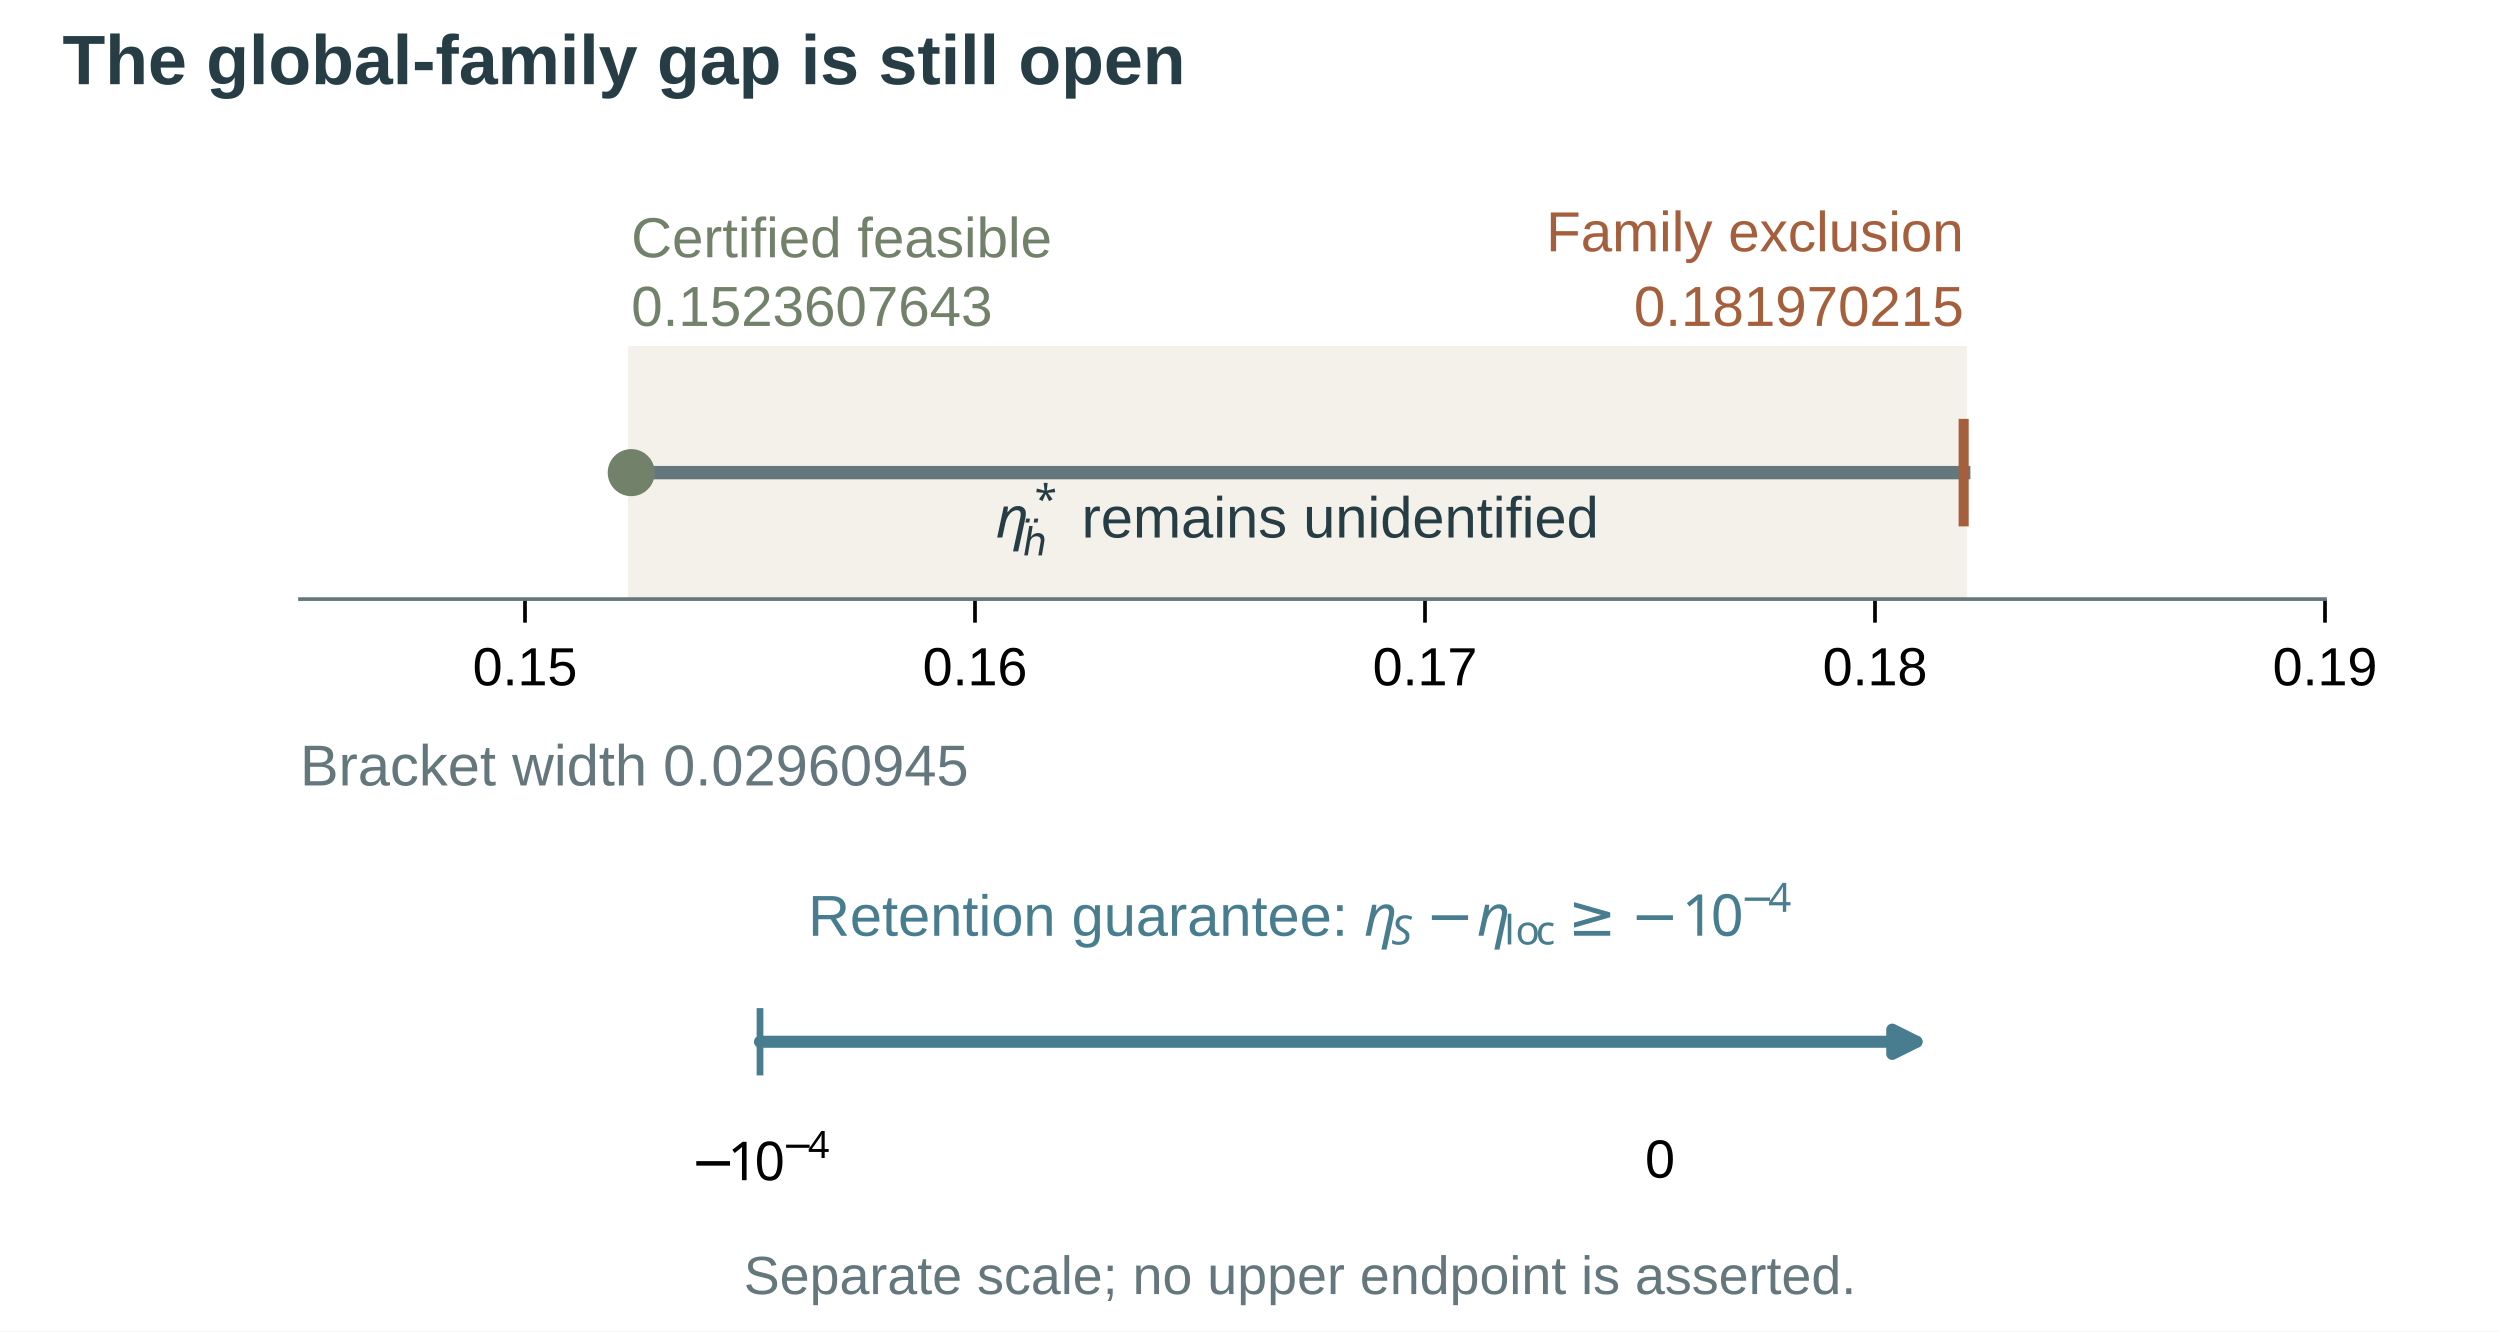
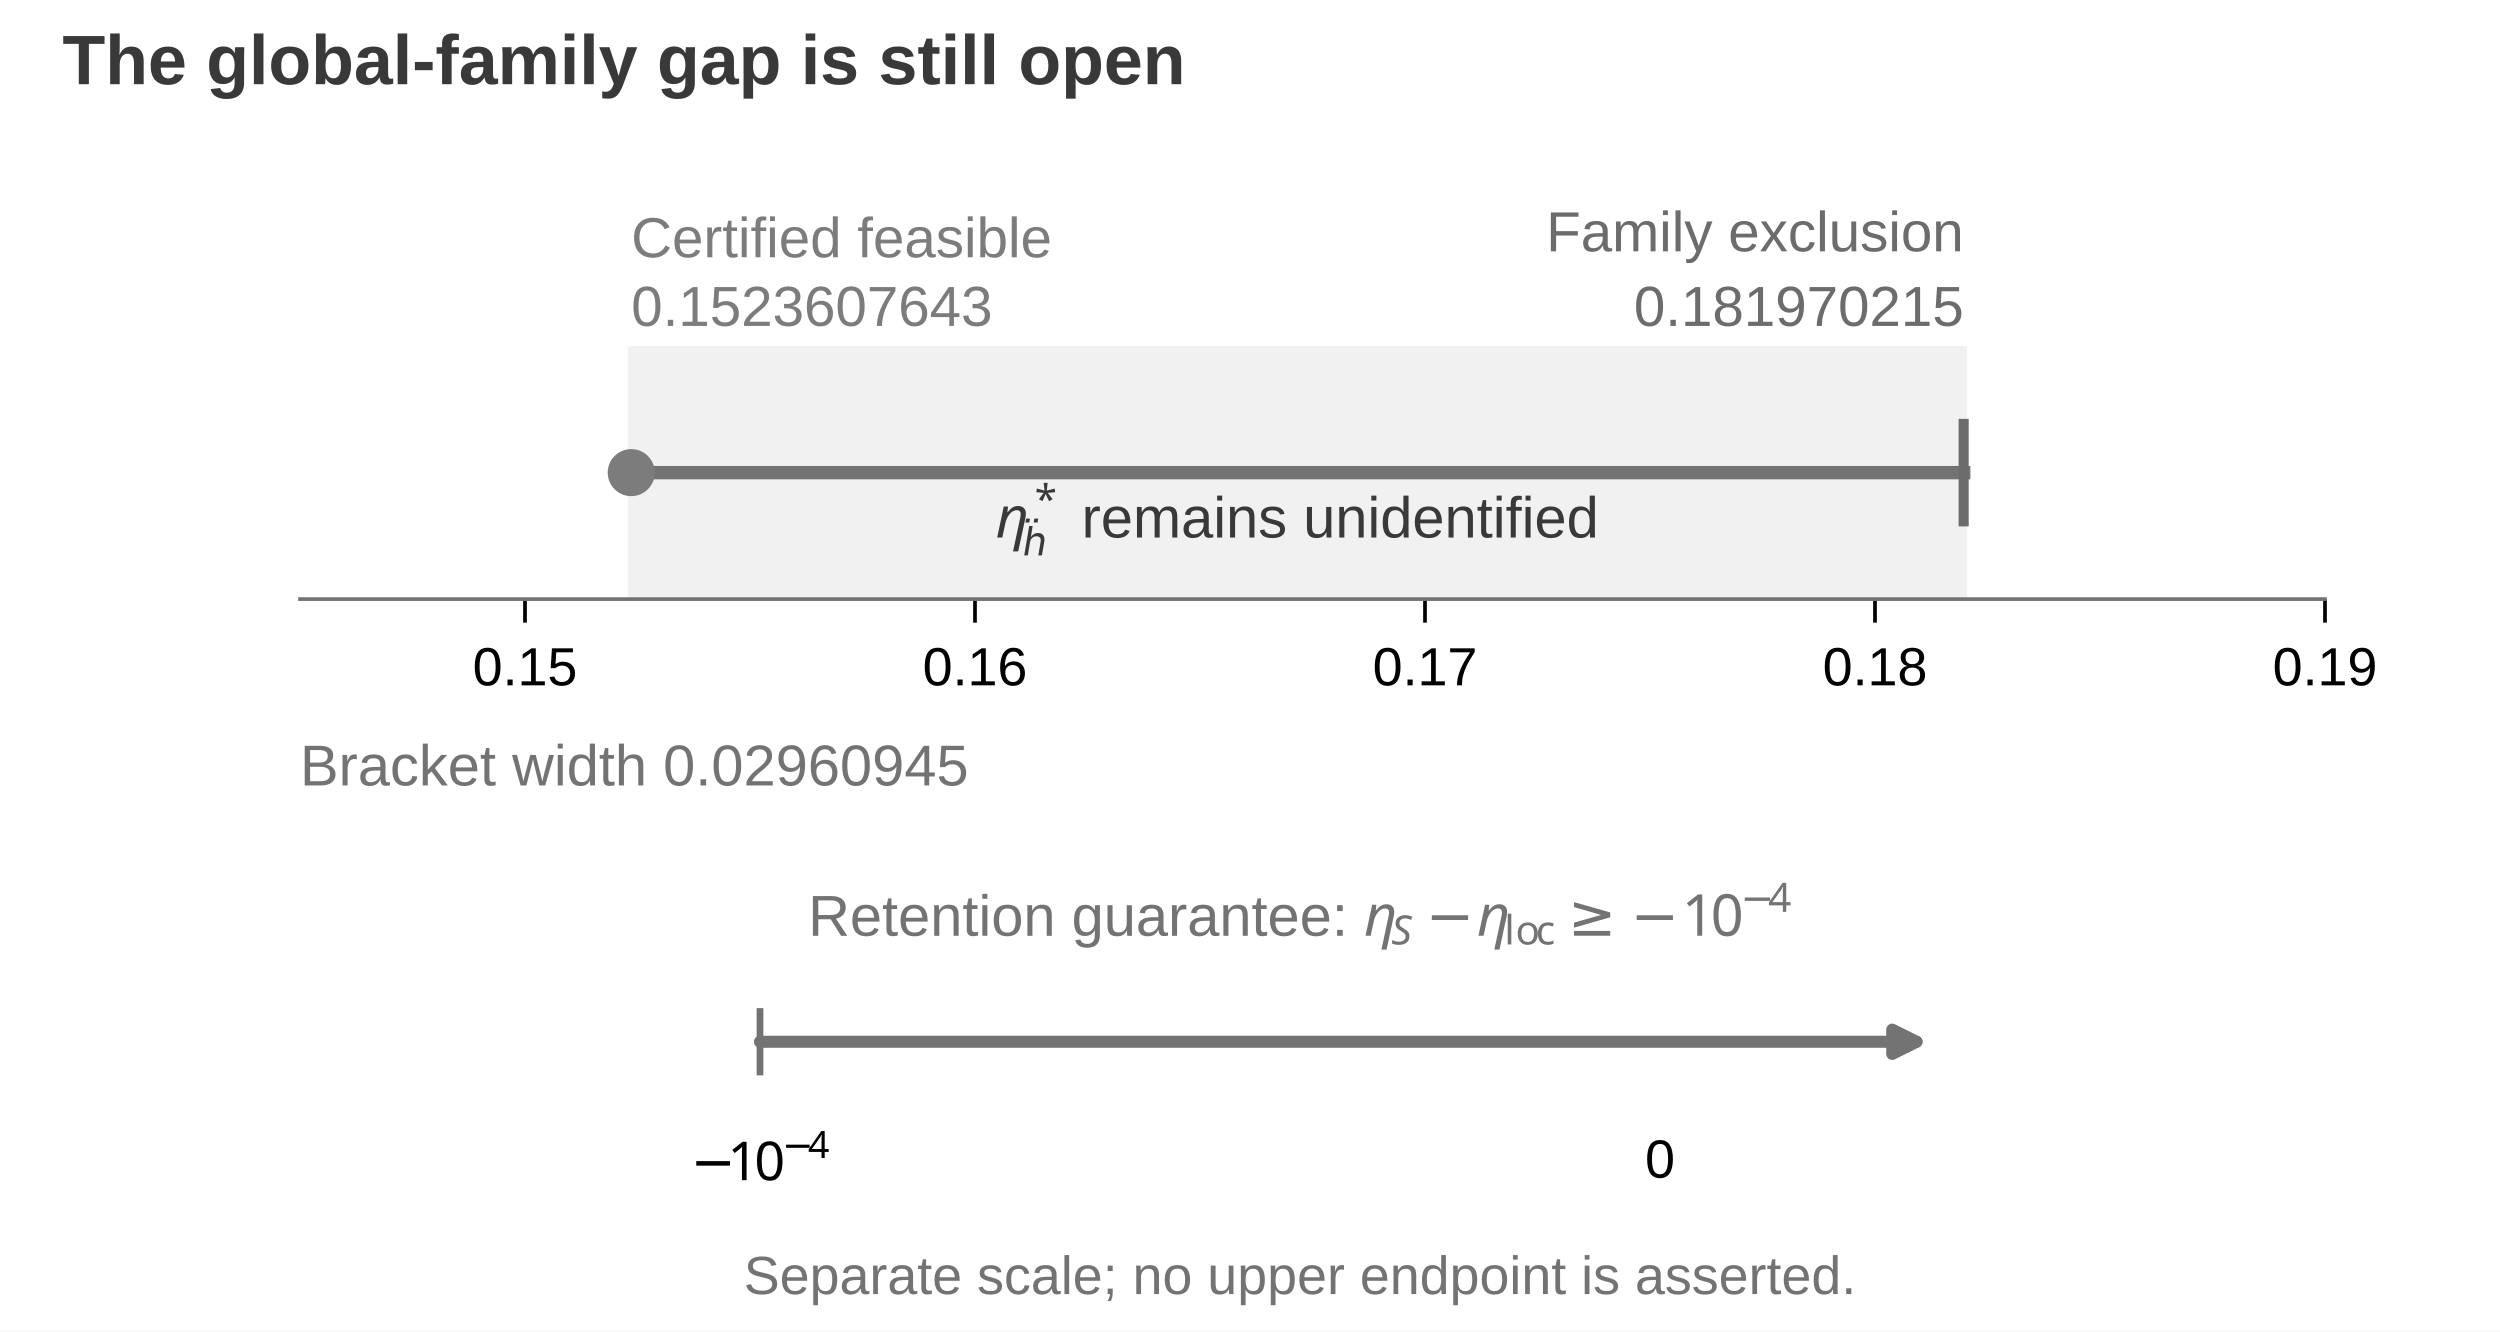
<svg xmlns="http://www.w3.org/2000/svg" xmlns:xlink="http://www.w3.org/1999/xlink" width="371.806pt" height="198pt" viewBox="0 0 371.806 198" version="1.1">
  <defs>
    <style type="text/css">*{stroke-linejoin: round; stroke-linecap: butt}</style>
  </defs>
  <g id="figure_1">
    <g id="patch_1">
      <path d="M 0 198  L 371.806 198  L 371.806 0  L 0 0  z " style="fill: #ffffff" />
    </g>
    <g id="axes_1">
      <g id="patch_2">
        <path d="M 44.617 89.1  L 345.779 89.1  L 345.779 51.48  L 44.617 51.48  z " style="fill: #ffffff" />
      </g>
      <g id="patch_3">
-         <path d="M 93.879 89.1  L 292.04 89.1  L 292.04 51.48  L 93.879 51.48  z " clip-path="url(#paa20c71e01)" style="fill: #f3f1ea; stroke: #f3f1ea; stroke-linejoin: miter" />
+         <path d="M 93.879 89.1  L 292.04 89.1  L 292.04 51.48  L 93.879 51.48  z " clip-path="url(#paa20c71e01)" style="fill: #f1f1f1; stroke: #f1f1f1; stroke-linejoin: miter" />
      </g>
      <g id="matplotlib.axis_1">
        <g id="xtick_1">
          <g id="line2d_1">
            <defs>
              <path id="m22aa7da705" d="M 0 0  L 0 3.5  " style="stroke: #000000; stroke-width: 0.55" />
            </defs>
            <g>
              <use xlink:href="#m22aa7da705" x="78.079" y="89.1" style="stroke: #000000; stroke-width: 0.55" />
            </g>
          </g>
          <g id="text_1">
            <text style="font-size: 8px; font-family: 'Arial'; text-anchor: middle" x="78.079" y="101.924" transform="rotate(-0 78.0792 101.9242)">0.15</text>
          </g>
        </g>
        <g id="xtick_2">
          <g id="line2d_2">
            <g>
              <use xlink:href="#m22aa7da705" x="145.004" y="89.1" style="stroke: #000000; stroke-width: 0.55" />
            </g>
          </g>
          <g id="text_2">
            <text style="font-size: 8px; font-family: 'Arial'; text-anchor: middle" x="145.004" y="101.924" transform="rotate(-0 145.0042 101.9242)">0.16</text>
          </g>
        </g>
        <g id="xtick_3">
          <g id="line2d_3">
            <g>
              <use xlink:href="#m22aa7da705" x="211.929" y="89.1" style="stroke: #000000; stroke-width: 0.55" />
            </g>
          </g>
          <g id="text_3">
            <text style="font-size: 8px; font-family: 'Arial'; text-anchor: middle" x="211.929" y="101.924" transform="rotate(-0 211.9293 101.9242)">0.17</text>
          </g>
        </g>
        <g id="xtick_4">
          <g id="line2d_4">
            <g>
              <use xlink:href="#m22aa7da705" x="278.854" y="89.1" style="stroke: #000000; stroke-width: 0.55" />
            </g>
          </g>
          <g id="text_4">
            <text style="font-size: 8px; font-family: 'Arial'; text-anchor: middle" x="278.854" y="101.924" transform="rotate(-0 278.8543 101.9242)">0.18</text>
          </g>
        </g>
        <g id="xtick_5">
          <g id="line2d_5">
            <g>
              <use xlink:href="#m22aa7da705" x="345.779" y="89.1" style="stroke: #000000; stroke-width: 0.55" />
            </g>
          </g>
          <g id="text_5">
            <text style="font-size: 8px; font-family: 'Arial'; text-anchor: middle" x="345.779" y="101.924" transform="rotate(-0 345.7793 101.9242)">0.19</text>
          </g>
        </g>
      </g>
      <g id="matplotlib.axis_2" />
      <g id="line2d_6">
-         <path d="M 93.879 70.29  L 292.04 70.29  " clip-path="url(#paa20c71e01)" style="fill: none; stroke: #63777d; stroke-width: 2; stroke-linecap: square" />
+         <path d="M 93.879 70.29  L 292.04 70.29  " clip-path="url(#paa20c71e01)" style="fill: none; stroke: #737373; stroke-width: 2; stroke-linecap: square" />
      </g>
      <g id="line2d_7">
        <defs>
-           <path id="mc7c93481ac" d="M 0 3  C 0.796 3 1.559 2.684 2.121 2.121  C 2.684 1.559 3 0.796 3 0  C 3 -0.796 2.684 -1.559 2.121 -2.121  C 1.559 -2.684 0.796 -3 0 -3  C -0.796 -3 -1.559 -2.684 -2.121 -2.121  C -2.684 -1.559 -3 -0.796 -3 0  C -3 0.796 -2.684 1.559 -2.121 2.121  C -1.559 2.684 -0.796 3 0 3  z " style="stroke: #72816a" />
+           <path id="mfa546b56f6" d="M 0 3  C 0.796 3 1.559 2.684 2.121 2.121  C 2.684 1.559 3 0.796 3 0  C 3 -0.796 2.684 -1.559 2.121 -2.121  C 1.559 -2.684 0.796 -3 0 -3  C -0.796 -3 -1.559 -2.684 -2.121 -2.121  C -2.684 -1.559 -3 -0.796 -3 0  C -3 0.796 -2.684 1.559 -2.121 2.121  C -1.559 2.684 -0.796 3 0 3  z " style="stroke: #7c7c7c" />
        </defs>
        <g clip-path="url(#paa20c71e01)">
-           <use xlink:href="#mc7c93481ac" x="93.879" y="70.29" style="fill: #72816a; stroke: #72816a" />
+           <use xlink:href="#mfa546b56f6" x="93.879" y="70.29" style="fill: #7c7c7c; stroke: #7c7c7c" />
        </g>
      </g>
      <g id="line2d_8">
        <defs>
-           <path id="m59373b71dd" d="M 0 8  L 0 -8  " style="stroke: #a65f3d; stroke-width: 1.5" />
+           <path id="m600c895c40" d="M 0 8  L 0 -8  " style="stroke: #6c6c6c; stroke-width: 1.5" />
        </defs>
        <g clip-path="url(#paa20c71e01)">
-           <use xlink:href="#m59373b71dd" x="292.04" y="70.29" style="fill: #a65f3d; stroke: #a65f3d; stroke-width: 1.5" />
+           <use xlink:href="#m600c895c40" x="292.04" y="70.29" style="fill: #6c6c6c; stroke: #6c6c6c; stroke-width: 1.5" />
        </g>
      </g>
      <g id="patch_4">
-         <path d="M 44.617 89.1  L 345.779 89.1  " style="fill: none; stroke: #63777d; stroke-width: 0.55; stroke-linejoin: miter; stroke-linecap: square" />
+         <path d="M 44.617 89.1  L 345.779 89.1  " style="fill: none; stroke: #737373; stroke-width: 0.55; stroke-linejoin: miter; stroke-linecap: square" />
      </g>
      <g id="text_6">
-         <text style="font-size: 8.4px; font-family: 'Arial'; fill: #72816a" transform="translate(93.87862 38.26292)">Certified feasible</text>
-         <text style="font-size: 8.4px; font-family: 'Arial'; fill: #72816a" transform="translate(93.87862 48.4704)">0.1523607643</text>
+         <text style="font-size: 8.4px; font-family: 'Arial'; fill: #7c7c7c" transform="translate(93.87862 38.26292)">Certified feasible</text>
+         <text style="font-size: 8.4px; font-family: 'Arial'; fill: #7c7c7c" transform="translate(93.87862 48.4704)">0.1523607643</text>
      </g>
      <g id="text_7">
-         <text style="font-size: 8.4px; font-family: 'Arial'; fill: #a65f3d" transform="translate(229.9574 37.37699)">Family exclusion</text>
-         <text style="font-size: 8.4px; font-family: 'Arial'; fill: #a65f3d" transform="translate(242.9945 48.4704)">0.181970215</text>
+         <text style="font-size: 8.4px; font-family: 'Arial'; fill: #6c6c6c" transform="translate(229.9574 37.37699)">Family exclusion</text>
+         <text style="font-size: 8.4px; font-family: 'Arial'; fill: #6c6c6c" transform="translate(242.9945 48.4704)">0.181970215</text>
      </g>
      <g id="text_8">
-         <g style="fill: #263d45" transform="translate(148.0673 80.322)">
+         <g style="fill: #393939" transform="translate(148.0673 80.322)">
          <text>
-             <tspan x="0" y="-0.379" style="font-style: italic; font-size: 8.6px; font-family: 'STIXGeneral'; fill: #263d45">η</tspan>
-             <tspan x="5.804" y="-3.931" style="font-size: 6.02px; font-family: 'STIXGeneral'; fill: #263d45">*</tspan>
-             <tspan x="4.073" y="2.278" style="font-style: italic; font-size: 6.02px; font-family: 'STIXNonUnicode'; fill: #263d45"></tspan>
-             <tspan x="10.403" y="-0.379" style="font-size: 8.6px; font-family: 'Arial'; fill: #263d45"> </tspan>
-             <tspan x="12.79" y="-0.379" style="font-size: 8.6px; font-family: 'Arial'; fill: #263d45">r</tspan>
-             <tspan x="15.652" y="-0.379" style="font-size: 8.6px; font-family: 'Arial'; fill: #263d45">e</tspan>
-             <tspan x="20.432" y="-0.379" style="font-size: 8.6px; font-family: 'Arial'; fill: #263d45">m</tspan>
-             <tspan x="27.59" y="-0.379" style="font-size: 8.6px; font-family: 'Arial'; fill: #263d45">a</tspan>
-             <tspan x="32.37" y="-0.379" style="font-size: 8.6px; font-family: 'Arial'; fill: #263d45">i</tspan>
-             <tspan x="34.279" y="-0.379" style="font-size: 8.6px; font-family: 'Arial'; fill: #263d45">n</tspan>
-             <tspan x="39.058" y="-0.379" style="font-size: 8.6px; font-family: 'Arial'; fill: #263d45">s</tspan>
-             <tspan x="43.355" y="-0.379" style="font-size: 8.6px; font-family: 'Arial'; fill: #263d45"> </tspan>
-             <tspan x="45.743" y="-0.379" style="font-size: 8.6px; font-family: 'Arial'; fill: #263d45">u</tspan>
-             <tspan x="50.522" y="-0.379" style="font-size: 8.6px; font-family: 'Arial'; fill: #263d45">n</tspan>
-             <tspan x="55.302" y="-0.379" style="font-size: 8.6px; font-family: 'Arial'; fill: #263d45">i</tspan>
-             <tspan x="57.211" y="-0.379" style="font-size: 8.6px; font-family: 'Arial'; fill: #263d45">d</tspan>
-             <tspan x="61.99" y="-0.379" style="font-size: 8.6px; font-family: 'Arial'; fill: #263d45">e</tspan>
-             <tspan x="66.77" y="-0.379" style="font-size: 8.6px; font-family: 'Arial'; fill: #263d45">n</tspan>
-             <tspan x="71.549" y="-0.379" style="font-size: 8.6px; font-family: 'Arial'; fill: #263d45">t</tspan>
-             <tspan x="73.937" y="-0.379" style="font-size: 8.6px; font-family: 'Arial'; fill: #263d45">i</tspan>
-             <tspan x="75.846" y="-0.379" style="font-size: 8.6px; font-family: 'Arial'; fill: #263d45">f</tspan>
-             <tspan x="78.234" y="-0.379" style="font-size: 8.6px; font-family: 'Arial'; fill: #263d45">i</tspan>
-             <tspan x="80.143" y="-0.379" style="font-size: 8.6px; font-family: 'Arial'; fill: #263d45">e</tspan>
-             <tspan x="84.922" y="-0.379" style="font-size: 8.6px; font-family: 'Arial'; fill: #263d45">d</tspan>
+             <tspan x="0" y="-0.379" style="font-style: italic; font-size: 8.6px; font-family: 'STIXGeneral'; fill: #393939">η</tspan>
+             <tspan x="5.804" y="-3.931" style="font-size: 6.02px; font-family: 'STIXGeneral'; fill: #393939">*</tspan>
+             <tspan x="4.073" y="2.278" style="font-style: italic; font-size: 6.02px; font-family: 'STIXNonUnicode'; fill: #393939"></tspan>
+             <tspan x="10.403" y="-0.379" style="font-size: 8.6px; font-family: 'Arial'; fill: #393939"> </tspan>
+             <tspan x="12.79" y="-0.379" style="font-size: 8.6px; font-family: 'Arial'; fill: #393939">r</tspan>
+             <tspan x="15.652" y="-0.379" style="font-size: 8.6px; font-family: 'Arial'; fill: #393939">e</tspan>
+             <tspan x="20.432" y="-0.379" style="font-size: 8.6px; font-family: 'Arial'; fill: #393939">m</tspan>
+             <tspan x="27.59" y="-0.379" style="font-size: 8.6px; font-family: 'Arial'; fill: #393939">a</tspan>
+             <tspan x="32.37" y="-0.379" style="font-size: 8.6px; font-family: 'Arial'; fill: #393939">i</tspan>
+             <tspan x="34.279" y="-0.379" style="font-size: 8.6px; font-family: 'Arial'; fill: #393939">n</tspan>
+             <tspan x="39.058" y="-0.379" style="font-size: 8.6px; font-family: 'Arial'; fill: #393939">s</tspan>
+             <tspan x="43.355" y="-0.379" style="font-size: 8.6px; font-family: 'Arial'; fill: #393939"> </tspan>
+             <tspan x="45.743" y="-0.379" style="font-size: 8.6px; font-family: 'Arial'; fill: #393939">u</tspan>
+             <tspan x="50.522" y="-0.379" style="font-size: 8.6px; font-family: 'Arial'; fill: #393939">n</tspan>
+             <tspan x="55.302" y="-0.379" style="font-size: 8.6px; font-family: 'Arial'; fill: #393939">i</tspan>
+             <tspan x="57.211" y="-0.379" style="font-size: 8.6px; font-family: 'Arial'; fill: #393939">d</tspan>
+             <tspan x="61.99" y="-0.379" style="font-size: 8.6px; font-family: 'Arial'; fill: #393939">e</tspan>
+             <tspan x="66.77" y="-0.379" style="font-size: 8.6px; font-family: 'Arial'; fill: #393939">n</tspan>
+             <tspan x="71.549" y="-0.379" style="font-size: 8.6px; font-family: 'Arial'; fill: #393939">t</tspan>
+             <tspan x="73.937" y="-0.379" style="font-size: 8.6px; font-family: 'Arial'; fill: #393939">i</tspan>
+             <tspan x="75.846" y="-0.379" style="font-size: 8.6px; font-family: 'Arial'; fill: #393939">f</tspan>
+             <tspan x="78.234" y="-0.379" style="font-size: 8.6px; font-family: 'Arial'; fill: #393939">i</tspan>
+             <tspan x="80.143" y="-0.379" style="font-size: 8.6px; font-family: 'Arial'; fill: #393939">e</tspan>
+             <tspan x="84.922" y="-0.379" style="font-size: 8.6px; font-family: 'Arial'; fill: #393939">d</tspan>
          </text>
        </g>
      </g>
    </g>
    <g id="axes_2">
      <g id="patch_5">
        <path d="M 92.951 166.32  L 293.727 166.32  L 293.727 143.55  L 92.951 143.55  z " style="fill: #ffffff" />
      </g>
      <g id="matplotlib.axis_3">
        <g id="xtick_6">
          <g id="line2d_9" />
          <g id="text_9">
            <g transform="translate(102.7089 176.44)">
              <text>
                <tspan x="0" y="-0.912" style="font-size: 8px; font-family: 'STIXGeneral'">−</tspan>
                <tspan x="5.48" y="-0.912" style="font-size: 8px; font-family: 'STIXGeneral'">1</tspan>
                <tspan x="9.48" y="-0.912" style="font-size: 8px; font-family: 'STIXGeneral'">0</tspan>
                <tspan x="13.606" y="-4.216" style="font-size: 5.6px; font-family: 'STIXGeneral'">−</tspan>
                <tspan x="17.442" y="-4.216" style="font-size: 5.6px; font-family: 'STIXGeneral'">4</tspan>
              </text>
            </g>
          </g>
        </g>
        <g id="xtick_7">
          <g id="line2d_10" />
          <g id="text_10">
            <text style="font-size: 8px; font-family: 'Arial'; text-anchor: middle" x="246.879" y="175.144" transform="rotate(-0 246.879 175.1442)">0</text>
          </g>
        </g>
      </g>
      <g id="matplotlib.axis_4" />
      <g id="line2d_11">
        <defs>
-           <path id="md67b0d99b6" d="M 0 5  L 0 -5  " style="stroke: #477d8f" />
+           <path id="m175c770fa2" d="M 0 5  L 0 -5  " style="stroke: #737373" />
        </defs>
        <g clip-path="url(#pad18f4a82d)">
-           <use xlink:href="#md67b0d99b6" x="113.029" y="154.935" style="fill: #477d8f; stroke: #477d8f" />
+           <use xlink:href="#m175c770fa2" x="113.029" y="154.935" style="fill: #737373; stroke: #737373" />
        </g>
      </g>
      <g id="patch_6">
-         <path d="M 113.029 154.935  Q 200.031 154.935 285.022 154.935  " style="fill: none; stroke: #477d8f; stroke-width: 1.8; stroke-linecap: round" />
-         <path d="M 281.422 153.135  L 285.022 154.935  L 281.422 156.735  z " style="fill: #477d8f; stroke: #477d8f; stroke-width: 1.8; stroke-linecap: round" />
+         <path d="M 113.029 154.935  Q 200.031 154.935 285.022 154.935  " style="fill: none; stroke: #737373; stroke-width: 1.8; stroke-linecap: round" />
+         <path d="M 281.422 153.135  L 285.022 154.935  L 281.422 156.735  z " style="fill: #737373; stroke: #737373; stroke-width: 1.8; stroke-linecap: round" />
      </g>
      <g id="text_11">
-         <g style="fill: #477d8f" transform="translate(120.196 139.55)">
+         <g style="fill: #737373" transform="translate(120.196 139.55)">
          <text>
-             <tspan x="0" y="-0.379" style="font-size: 8.6px; font-family: 'Arial'; fill: #477d8f">R</tspan>
-             <tspan x="6.206" y="-0.379" style="font-size: 8.6px; font-family: 'Arial'; fill: #477d8f">e</tspan>
-             <tspan x="10.986" y="-0.379" style="font-size: 8.6px; font-family: 'Arial'; fill: #477d8f">t</tspan>
-             <tspan x="13.373" y="-0.379" style="font-size: 8.6px; font-family: 'Arial'; fill: #477d8f">e</tspan>
-             <tspan x="18.153" y="-0.379" style="font-size: 8.6px; font-family: 'Arial'; fill: #477d8f">n</tspan>
-             <tspan x="22.932" y="-0.379" style="font-size: 8.6px; font-family: 'Arial'; fill: #477d8f">t</tspan>
-             <tspan x="25.32" y="-0.379" style="font-size: 8.6px; font-family: 'Arial'; fill: #477d8f">i</tspan>
-             <tspan x="27.229" y="-0.379" style="font-size: 8.6px; font-family: 'Arial'; fill: #477d8f">o</tspan>
-             <tspan x="32.008" y="-0.379" style="font-size: 8.6px; font-family: 'Arial'; fill: #477d8f">n</tspan>
-             <tspan x="36.788" y="-0.379" style="font-size: 8.6px; font-family: 'Arial'; fill: #477d8f"> </tspan>
-             <tspan x="39.175" y="-0.379" style="font-size: 8.6px; font-family: 'Arial'; fill: #477d8f">g</tspan>
-             <tspan x="43.955" y="-0.379" style="font-size: 8.6px; font-family: 'Arial'; fill: #477d8f">u</tspan>
-             <tspan x="48.734" y="-0.379" style="font-size: 8.6px; font-family: 'Arial'; fill: #477d8f">a</tspan>
-             <tspan x="53.514" y="-0.379" style="font-size: 8.6px; font-family: 'Arial'; fill: #477d8f">r</tspan>
-             <tspan x="56.376" y="-0.379" style="font-size: 8.6px; font-family: 'Arial'; fill: #477d8f">a</tspan>
-             <tspan x="61.155" y="-0.379" style="font-size: 8.6px; font-family: 'Arial'; fill: #477d8f">n</tspan>
-             <tspan x="65.934" y="-0.379" style="font-size: 8.6px; font-family: 'Arial'; fill: #477d8f">t</tspan>
-             <tspan x="68.322" y="-0.379" style="font-size: 8.6px; font-family: 'Arial'; fill: #477d8f">e</tspan>
-             <tspan x="73.101" y="-0.379" style="font-size: 8.6px; font-family: 'Arial'; fill: #477d8f">e</tspan>
-             <tspan x="77.881" y="-0.379" style="font-size: 8.6px; font-family: 'Arial'; fill: #477d8f">:</tspan>
-             <tspan x="80.268" y="-0.379" style="font-size: 8.6px; font-family: 'Arial'; fill: #477d8f"> </tspan>
-             <tspan x="82.656" y="-0.379" style="font-style: italic; font-size: 8.6px; font-family: 'STIXGeneral'; fill: #477d8f">η</tspan>
-             <tspan x="99.451" y="-0.379" style="font-style: italic; font-size: 8.6px; font-family: 'STIXGeneral'; fill: #477d8f">η</tspan>
-             <tspan x="86.73" y="0.911" style="font-style: italic; font-size: 6.02px; font-family: 'STIXGeneral'; fill: #477d8f">S</tspan>
-             <tspan x="91.844" y="-0.379" style="font-size: 8.6px; font-family: 'STIXGeneral'; fill: #477d8f">−</tspan>
-             <tspan x="112.983" y="-0.379" style="font-size: 8.6px; font-family: 'STIXGeneral'; fill: #477d8f">≥</tspan>
-             <tspan x="122.309" y="-0.379" style="font-size: 8.6px; font-family: 'STIXGeneral'; fill: #477d8f">−</tspan>
-             <tspan x="129.916" y="-0.379" style="font-size: 8.6px; font-family: 'STIXGeneral'; fill: #477d8f">1</tspan>
-             <tspan x="134.213" y="-0.379" style="font-size: 8.6px; font-family: 'STIXGeneral'; fill: #477d8f">0</tspan>
-             <tspan x="103.525" y="0.911" style="font-size: 6.02px; font-family: 'STIXGeneral'; fill: #477d8f">l</tspan>
-             <tspan x="105.197" y="0.911" style="font-size: 6.02px; font-family: 'STIXGeneral'; fill: #477d8f">o</tspan>
-             <tspan x="108.205" y="0.911" style="font-size: 6.02px; font-family: 'STIXGeneral'; fill: #477d8f">c</tspan>
-             <tspan x="138.645" y="-3.931" style="font-size: 6.02px; font-family: 'STIXGeneral'; fill: #477d8f">−</tspan>
-             <tspan x="142.766" y="-3.931" style="font-size: 6.02px; font-family: 'STIXGeneral'; fill: #477d8f">4</tspan>
+             <tspan x="0" y="-0.379" style="font-size: 8.6px; font-family: 'Arial'; fill: #737373">R</tspan>
+             <tspan x="6.206" y="-0.379" style="font-size: 8.6px; font-family: 'Arial'; fill: #737373">e</tspan>
+             <tspan x="10.986" y="-0.379" style="font-size: 8.6px; font-family: 'Arial'; fill: #737373">t</tspan>
+             <tspan x="13.373" y="-0.379" style="font-size: 8.6px; font-family: 'Arial'; fill: #737373">e</tspan>
+             <tspan x="18.153" y="-0.379" style="font-size: 8.6px; font-family: 'Arial'; fill: #737373">n</tspan>
+             <tspan x="22.932" y="-0.379" style="font-size: 8.6px; font-family: 'Arial'; fill: #737373">t</tspan>
+             <tspan x="25.32" y="-0.379" style="font-size: 8.6px; font-family: 'Arial'; fill: #737373">i</tspan>
+             <tspan x="27.229" y="-0.379" style="font-size: 8.6px; font-family: 'Arial'; fill: #737373">o</tspan>
+             <tspan x="32.008" y="-0.379" style="font-size: 8.6px; font-family: 'Arial'; fill: #737373">n</tspan>
+             <tspan x="36.788" y="-0.379" style="font-size: 8.6px; font-family: 'Arial'; fill: #737373"> </tspan>
+             <tspan x="39.175" y="-0.379" style="font-size: 8.6px; font-family: 'Arial'; fill: #737373">g</tspan>
+             <tspan x="43.955" y="-0.379" style="font-size: 8.6px; font-family: 'Arial'; fill: #737373">u</tspan>
+             <tspan x="48.734" y="-0.379" style="font-size: 8.6px; font-family: 'Arial'; fill: #737373">a</tspan>
+             <tspan x="53.514" y="-0.379" style="font-size: 8.6px; font-family: 'Arial'; fill: #737373">r</tspan>
+             <tspan x="56.376" y="-0.379" style="font-size: 8.6px; font-family: 'Arial'; fill: #737373">a</tspan>
+             <tspan x="61.155" y="-0.379" style="font-size: 8.6px; font-family: 'Arial'; fill: #737373">n</tspan>
+             <tspan x="65.934" y="-0.379" style="font-size: 8.6px; font-family: 'Arial'; fill: #737373">t</tspan>
+             <tspan x="68.322" y="-0.379" style="font-size: 8.6px; font-family: 'Arial'; fill: #737373">e</tspan>
+             <tspan x="73.101" y="-0.379" style="font-size: 8.6px; font-family: 'Arial'; fill: #737373">e</tspan>
+             <tspan x="77.881" y="-0.379" style="font-size: 8.6px; font-family: 'Arial'; fill: #737373">:</tspan>
+             <tspan x="80.268" y="-0.379" style="font-size: 8.6px; font-family: 'Arial'; fill: #737373"> </tspan>
+             <tspan x="82.656" y="-0.379" style="font-style: italic; font-size: 8.6px; font-family: 'STIXGeneral'; fill: #737373">η</tspan>
+             <tspan x="99.451" y="-0.379" style="font-style: italic; font-size: 8.6px; font-family: 'STIXGeneral'; fill: #737373">η</tspan>
+             <tspan x="86.73" y="0.911" style="font-style: italic; font-size: 6.02px; font-family: 'STIXGeneral'; fill: #737373">S</tspan>
+             <tspan x="91.844" y="-0.379" style="font-size: 8.6px; font-family: 'STIXGeneral'; fill: #737373">−</tspan>
+             <tspan x="112.983" y="-0.379" style="font-size: 8.6px; font-family: 'STIXGeneral'; fill: #737373">≥</tspan>
+             <tspan x="122.309" y="-0.379" style="font-size: 8.6px; font-family: 'STIXGeneral'; fill: #737373">−</tspan>
+             <tspan x="129.916" y="-0.379" style="font-size: 8.6px; font-family: 'STIXGeneral'; fill: #737373">1</tspan>
+             <tspan x="134.213" y="-0.379" style="font-size: 8.6px; font-family: 'STIXGeneral'; fill: #737373">0</tspan>
+             <tspan x="103.525" y="0.911" style="font-size: 6.02px; font-family: 'STIXGeneral'; fill: #737373">l</tspan>
+             <tspan x="105.197" y="0.911" style="font-size: 6.02px; font-family: 'STIXGeneral'; fill: #737373">o</tspan>
+             <tspan x="108.205" y="0.911" style="font-size: 6.02px; font-family: 'STIXGeneral'; fill: #737373">c</tspan>
+             <tspan x="138.645" y="-3.931" style="font-size: 6.02px; font-family: 'STIXGeneral'; fill: #737373">−</tspan>
+             <tspan x="142.766" y="-3.931" style="font-size: 6.02px; font-family: 'STIXGeneral'; fill: #737373">4</tspan>
          </text>
        </g>
      </g>
    </g>
    <g id="text_12">
-       <text style="font-weight: 700; font-size: 10.4px; font-family: 'Arial'; text-anchor: start; fill: #263d45" x="9.295" y="12.521" transform="rotate(-0 9.295143 12.52148)">The global-family gap is still open</text>
+       <text style="font-weight: 700; font-size: 10.4px; font-family: 'Arial'; text-anchor: start; fill: #393939" x="9.295" y="12.521" transform="rotate(-0 9.295143 12.52148)">The global-family gap is still open</text>
    </g>
    <g id="text_13">
-       <text style="font-size: 8.6px; font-family: 'Arial'; text-anchor: start; fill: #63777d" x="44.617" y="116.82" transform="rotate(-0 44.61669 116.82)">Bracket width  0.02960945</text>
+       <text style="font-size: 8.6px; font-family: 'Arial'; text-anchor: start; fill: #737373" x="44.617" y="116.82" transform="rotate(-0 44.61669 116.82)">Bracket width  0.02960945</text>
    </g>
    <g id="text_14">
-       <text style="font-size: 8px; font-family: 'Arial'; text-anchor: middle; fill: #63777d" x="193.339" y="192.456" transform="rotate(-0 193.339 192.456)">Separate scale; no upper endpoint is asserted.</text>
+       <text style="font-size: 8px; font-family: 'Arial'; text-anchor: middle; fill: #737373" x="193.339" y="192.456" transform="rotate(-0 193.339 192.456)">Separate scale; no upper endpoint is asserted.</text>
    </g>
  </g>
  <defs>
    <clipPath id="paa20c71e01">
      <rect x="44.617" y="51.48" width="301.163" height="37.62" />
    </clipPath>
    <clipPath id="pad18f4a82d">
      <rect x="92.951" y="143.55" width="200.775" height="22.77" />
    </clipPath>
  </defs>
</svg>
